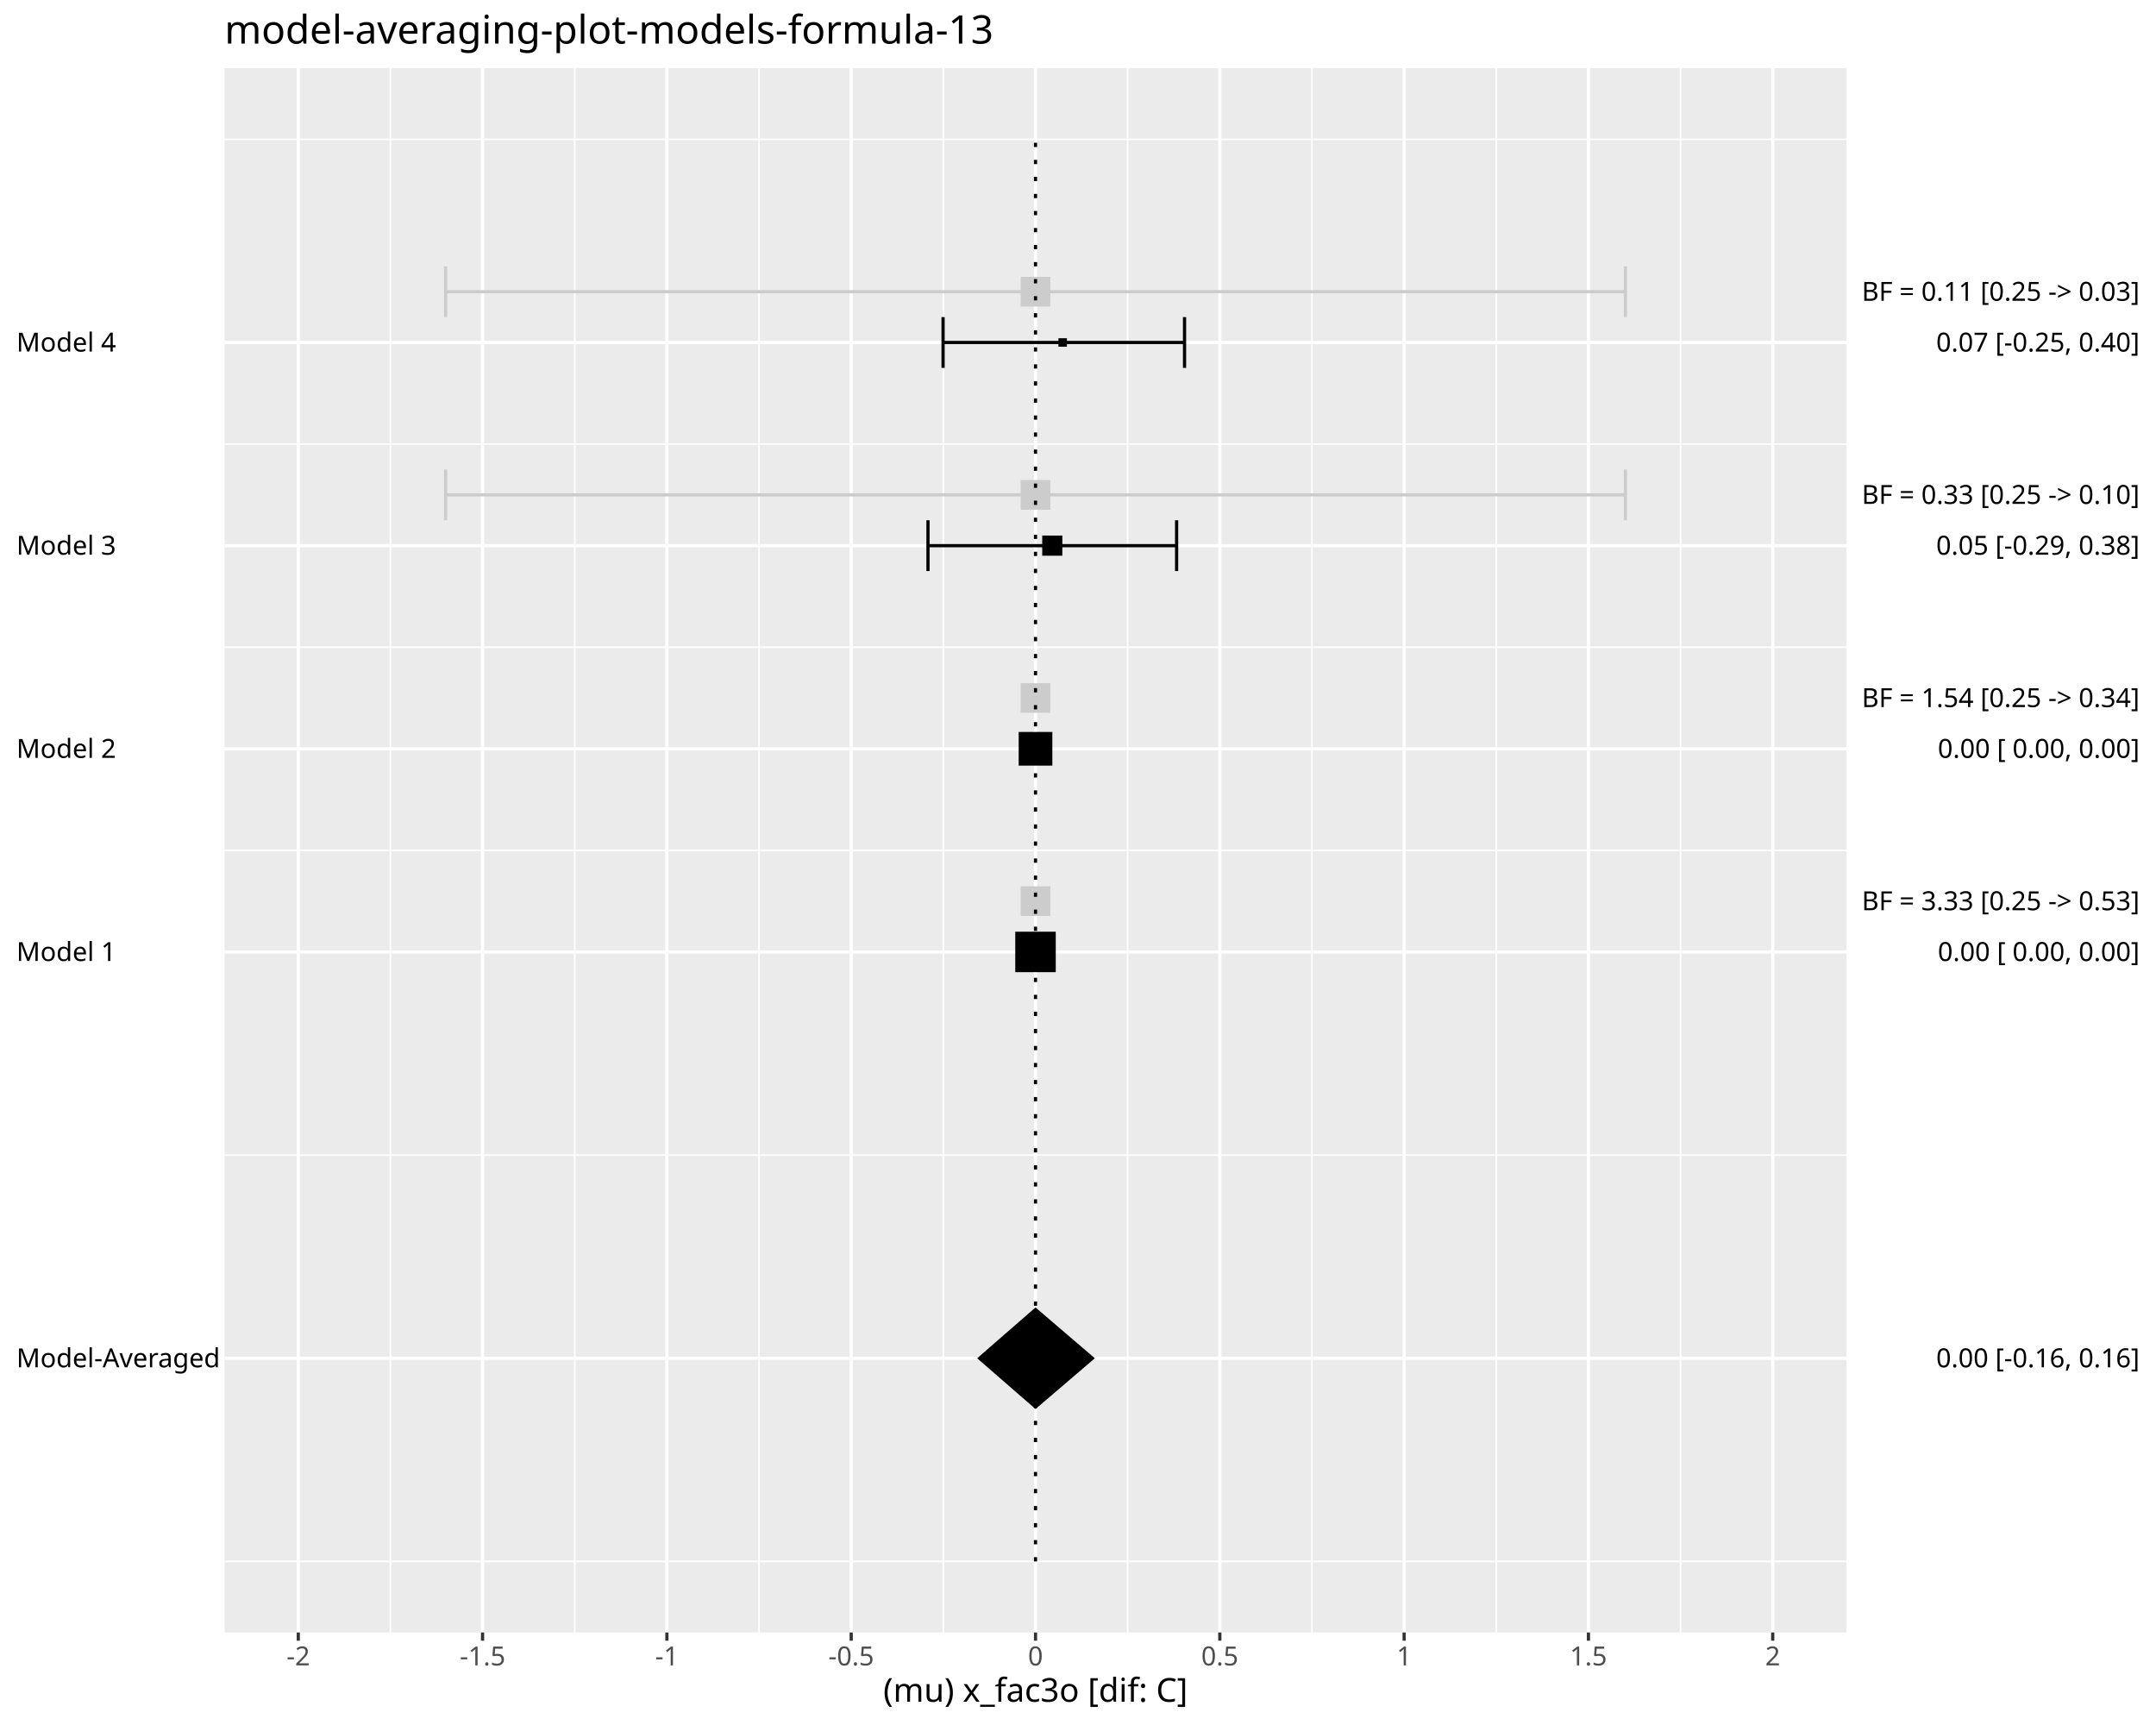
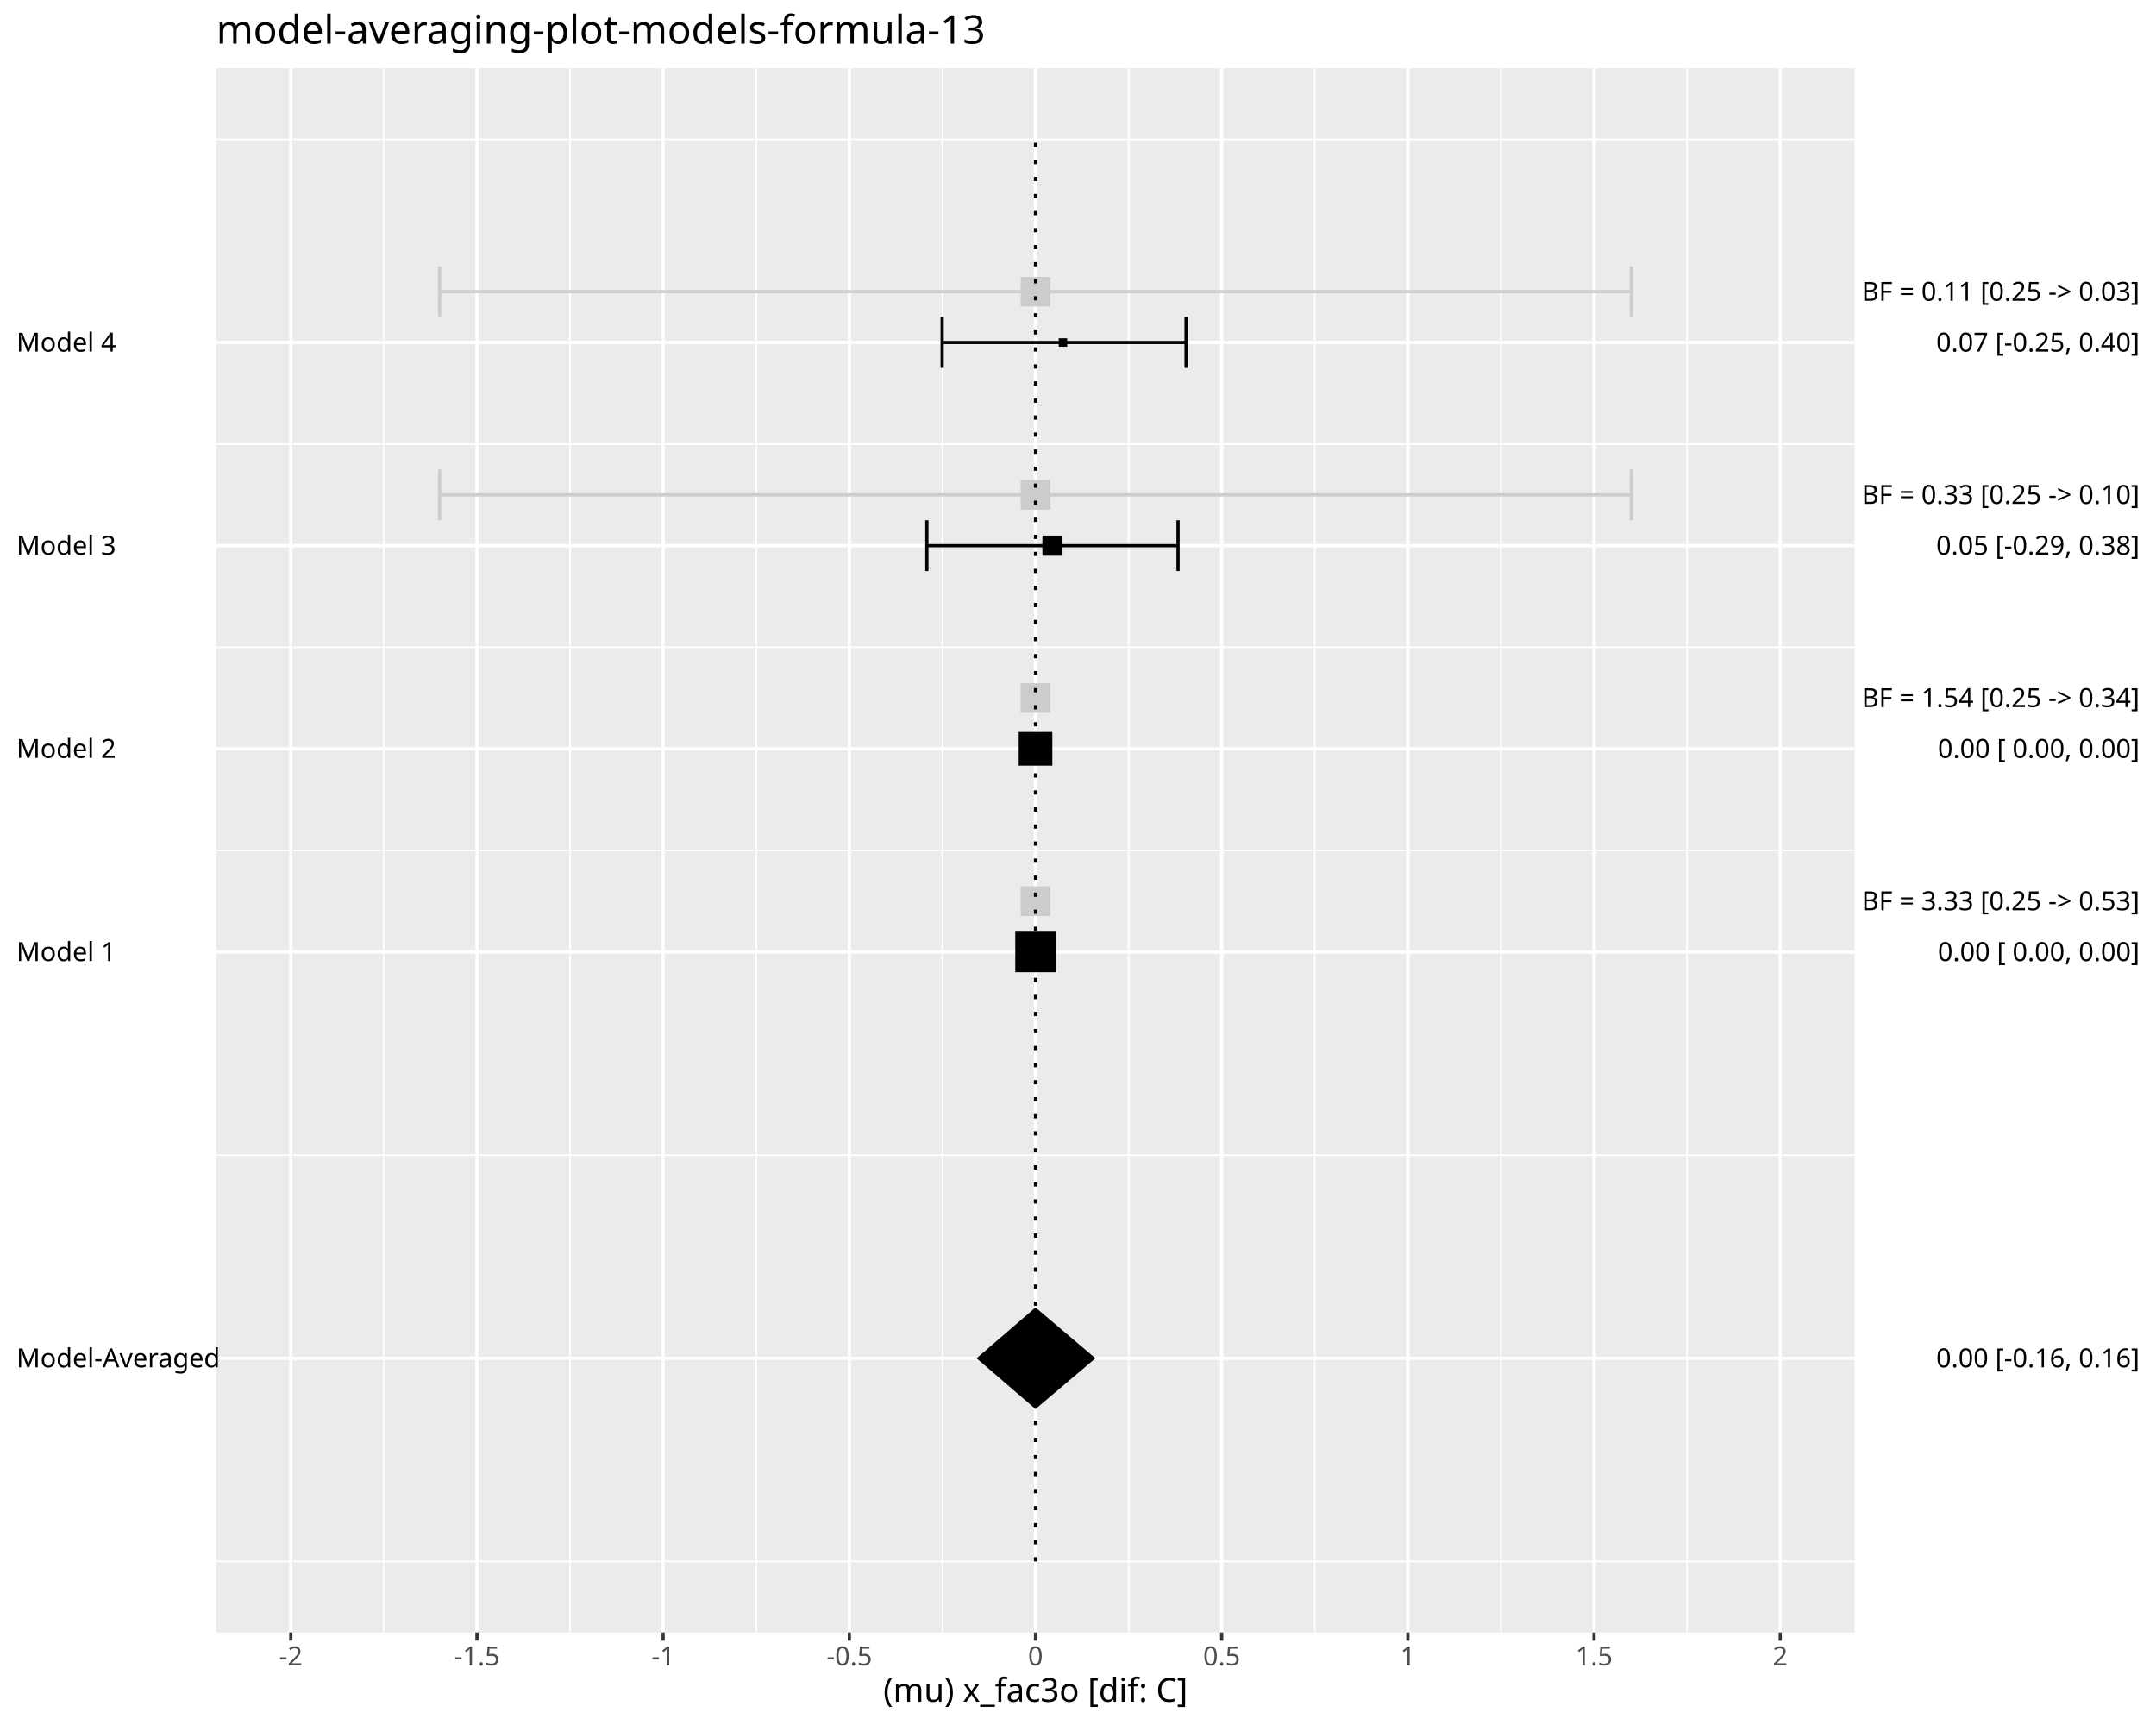
<svg xmlns="http://www.w3.org/2000/svg" class="svglite" data-engine-version="2.0" width="720.00pt" height="576.00pt" viewBox="0 0 720.00 576.00">
  <defs>
    <style type="text/css">
    .svglite line, .svglite polyline, .svglite polygon, .svglite path, .svglite rect, .svglite circle {
      fill: none;
      stroke: #000000;
      stroke-linecap: round;
      stroke-linejoin: round;
      stroke-miterlimit: 10.00;
    }
  </style>
  </defs>
  <rect width="100%" height="100%" style="stroke: none; fill: #FFFFFF;" />
  <defs>
    <clipPath id="cpMC4wMHw3MjAuMDB8MC4wMHw1NzYuMDA=">
      <rect x="0.00" y="0.00" width="720.00" height="576.00" />
    </clipPath>
  </defs>
  <g clip-path="url(#cpMC4wMHw3MjAuMDB8MC4wMHw1NzYuMDA=)">
-     <rect x="0.00" y="0.00" width="720.00" height="576.00" style="stroke-width: 1.07; stroke: #FFFFFF; fill: #FFFFFF;" />
+     <rect x="0" y="0.00" width="720.00" height="576.00" style="stroke-width: 1.07; stroke: #FFFFFF; fill: #FFFFFF;" />
  </g>
  <defs>
-     <clipPath id="cpNzQuOTl8NjE2LjYzfDIyLjc4fDU0NS4xMQ==">
-       <rect x="74.99" y="22.78" width="541.64" height="522.33" />
+     <clipPath id="cpNzIuMjV8NjE5LjM3fDIyLjc4fDU0NS4xMQ==">
+       <rect x="72.25" y="22.78" width="547.12" height="522.33" />
    </clipPath>
  </defs>
-   <g clip-path="url(#cpNzQuOTl8NjE2LjYzfDIyLjc4fDU0NS4xMQ==)">
-     <rect x="74.99" y="22.78" width="541.64" height="522.33" style="stroke-width: 1.07; stroke: none; fill: #EBEBEB;" />
-     <polyline points="74.99,521.37 616.63,521.37 " style="stroke-width: 0.53; stroke: #FFFFFF; stroke-linecap: butt;" />
-     <polyline points="74.99,385.70 616.63,385.70 " style="stroke-width: 0.53; stroke: #FFFFFF; stroke-linecap: butt;" />
-     <polyline points="74.99,283.95 616.63,283.95 " style="stroke-width: 0.53; stroke: #FFFFFF; stroke-linecap: butt;" />
-     <polyline points="74.99,216.11 616.63,216.11 " style="stroke-width: 0.53; stroke: #FFFFFF; stroke-linecap: butt;" />
-     <polyline points="74.99,148.28 616.63,148.28 " style="stroke-width: 0.53; stroke: #FFFFFF; stroke-linecap: butt;" />
-     <polyline points="74.99,46.53 616.63,46.53 " style="stroke-width: 0.53; stroke: #FFFFFF; stroke-linecap: butt;" />
-     <polyline points="130.39,545.11 130.39,22.78 " style="stroke-width: 0.53; stroke: #FFFFFF; stroke-linecap: butt;" />
-     <polyline points="191.94,545.11 191.94,22.78 " style="stroke-width: 0.53; stroke: #FFFFFF; stroke-linecap: butt;" />
-     <polyline points="253.49,545.11 253.49,22.78 " style="stroke-width: 0.53; stroke: #FFFFFF; stroke-linecap: butt;" />
-     <polyline points="315.04,545.11 315.04,22.78 " style="stroke-width: 0.53; stroke: #FFFFFF; stroke-linecap: butt;" />
-     <polyline points="376.58,545.11 376.58,22.78 " style="stroke-width: 0.53; stroke: #FFFFFF; stroke-linecap: butt;" />
-     <polyline points="438.13,545.11 438.13,22.78 " style="stroke-width: 0.53; stroke: #FFFFFF; stroke-linecap: butt;" />
-     <polyline points="499.68,545.11 499.68,22.78 " style="stroke-width: 0.53; stroke: #FFFFFF; stroke-linecap: butt;" />
-     <polyline points="561.23,545.11 561.23,22.78 " style="stroke-width: 0.53; stroke: #FFFFFF; stroke-linecap: butt;" />
-     <polyline points="74.99,453.54 616.63,453.54 " style="stroke-width: 1.07; stroke: #FFFFFF; stroke-linecap: butt;" />
-     <polyline points="74.99,317.87 616.63,317.87 " style="stroke-width: 1.07; stroke: #FFFFFF; stroke-linecap: butt;" />
-     <polyline points="74.99,250.03 616.63,250.03 " style="stroke-width: 1.07; stroke: #FFFFFF; stroke-linecap: butt;" />
-     <polyline points="74.99,182.20 616.63,182.20 " style="stroke-width: 1.07; stroke: #FFFFFF; stroke-linecap: butt;" />
-     <polyline points="74.99,114.36 616.63,114.36 " style="stroke-width: 1.07; stroke: #FFFFFF; stroke-linecap: butt;" />
-     <polyline points="99.61,545.11 99.61,22.78 " style="stroke-width: 1.07; stroke: #FFFFFF; stroke-linecap: butt;" />
-     <polyline points="161.16,545.11 161.16,22.78 " style="stroke-width: 1.07; stroke: #FFFFFF; stroke-linecap: butt;" />
-     <polyline points="222.71,545.11 222.71,22.78 " style="stroke-width: 1.07; stroke: #FFFFFF; stroke-linecap: butt;" />
-     <polyline points="284.26,545.11 284.26,22.78 " style="stroke-width: 1.07; stroke: #FFFFFF; stroke-linecap: butt;" />
+   <g clip-path="url(#cpNzIuMjV8NjE5LjM3fDIyLjc4fDU0NS4xMQ==)">
+     <rect x="72.25" y="22.78" width="547.12" height="522.33" style="stroke-width: 1.07; stroke: none; fill: #EBEBEB;" />
+     <polyline points="72.25,521.37 619.37,521.37 " style="stroke-width: 0.53; stroke: #FFFFFF; stroke-linecap: butt;" />
+     <polyline points="72.25,385.70 619.37,385.70 " style="stroke-width: 0.53; stroke: #FFFFFF; stroke-linecap: butt;" />
+     <polyline points="72.25,283.95 619.37,283.95 " style="stroke-width: 0.53; stroke: #FFFFFF; stroke-linecap: butt;" />
+     <polyline points="72.25,216.11 619.37,216.11 " style="stroke-width: 0.53; stroke: #FFFFFF; stroke-linecap: butt;" />
+     <polyline points="72.25,148.28 619.37,148.28 " style="stroke-width: 0.53; stroke: #FFFFFF; stroke-linecap: butt;" />
+     <polyline points="72.25,46.53 619.37,46.53 " style="stroke-width: 0.53; stroke: #FFFFFF; stroke-linecap: butt;" />
+     <polyline points="128.21,545.11 128.21,22.78 " style="stroke-width: 0.53; stroke: #FFFFFF; stroke-linecap: butt;" />
+     <polyline points="190.38,545.11 190.38,22.78 " style="stroke-width: 0.53; stroke: #FFFFFF; stroke-linecap: butt;" />
+     <polyline points="252.55,545.11 252.55,22.78 " style="stroke-width: 0.53; stroke: #FFFFFF; stroke-linecap: butt;" />
+     <polyline points="314.72,545.11 314.72,22.78 " style="stroke-width: 0.53; stroke: #FFFFFF; stroke-linecap: butt;" />
+     <polyline points="376.90,545.11 376.90,22.78 " style="stroke-width: 0.53; stroke: #FFFFFF; stroke-linecap: butt;" />
+     <polyline points="439.07,545.11 439.07,22.78 " style="stroke-width: 0.53; stroke: #FFFFFF; stroke-linecap: butt;" />
+     <polyline points="501.24,545.11 501.24,22.78 " style="stroke-width: 0.53; stroke: #FFFFFF; stroke-linecap: butt;" />
+     <polyline points="563.41,545.11 563.41,22.78 " style="stroke-width: 0.53; stroke: #FFFFFF; stroke-linecap: butt;" />
+     <polyline points="72.25,453.54 619.37,453.54 " style="stroke-width: 1.07; stroke: #FFFFFF; stroke-linecap: butt;" />
+     <polyline points="72.25,317.87 619.37,317.87 " style="stroke-width: 1.07; stroke: #FFFFFF; stroke-linecap: butt;" />
+     <polyline points="72.25,250.03 619.37,250.03 " style="stroke-width: 1.07; stroke: #FFFFFF; stroke-linecap: butt;" />
+     <polyline points="72.25,182.20 619.37,182.20 " style="stroke-width: 1.07; stroke: #FFFFFF; stroke-linecap: butt;" />
+     <polyline points="72.25,114.36 619.37,114.36 " style="stroke-width: 1.07; stroke: #FFFFFF; stroke-linecap: butt;" />
+     <polyline points="97.12,545.11 97.12,22.78 " style="stroke-width: 1.07; stroke: #FFFFFF; stroke-linecap: butt;" />
+     <polyline points="159.29,545.11 159.29,22.78 " style="stroke-width: 1.07; stroke: #FFFFFF; stroke-linecap: butt;" />
+     <polyline points="221.46,545.11 221.46,22.78 " style="stroke-width: 1.07; stroke: #FFFFFF; stroke-linecap: butt;" />
+     <polyline points="283.64,545.11 283.64,22.78 " style="stroke-width: 1.07; stroke: #FFFFFF; stroke-linecap: butt;" />
    <polyline points="345.81,545.11 345.81,22.78 " style="stroke-width: 1.07; stroke: #FFFFFF; stroke-linecap: butt;" />
-     <polyline points="407.36,545.11 407.36,22.78 " style="stroke-width: 1.07; stroke: #FFFFFF; stroke-linecap: butt;" />
-     <polyline points="468.91,545.11 468.91,22.78 " style="stroke-width: 1.07; stroke: #FFFFFF; stroke-linecap: butt;" />
-     <polyline points="530.46,545.11 530.46,22.78 " style="stroke-width: 1.07; stroke: #FFFFFF; stroke-linecap: butt;" />
-     <polyline points="592.01,545.11 592.01,22.78 " style="stroke-width: 1.07; stroke: #FFFFFF; stroke-linecap: butt;" />
-     <polyline points="392.93,190.67 392.93,173.72 " style="stroke-width: 1.07; stroke-linecap: butt;" />
-     <polyline points="392.93,182.20 309.90,182.20 " style="stroke-width: 1.07; stroke-linecap: butt;" />
-     <polyline points="309.90,190.67 309.90,173.72 " style="stroke-width: 1.07; stroke-linecap: butt;" />
-     <polyline points="395.58,122.84 395.58,105.88 " style="stroke-width: 1.07; stroke-linecap: butt;" />
-     <polyline points="395.58,114.36 314.94,114.36 " style="stroke-width: 1.07; stroke-linecap: butt;" />
-     <polyline points="314.94,122.84 314.94,105.88 " style="stroke-width: 1.07; stroke-linecap: butt;" />
+     <polyline points="407.98,545.11 407.98,22.78 " style="stroke-width: 1.07; stroke: #FFFFFF; stroke-linecap: butt;" />
+     <polyline points="470.16,545.11 470.16,22.78 " style="stroke-width: 1.07; stroke: #FFFFFF; stroke-linecap: butt;" />
+     <polyline points="532.33,545.11 532.33,22.78 " style="stroke-width: 1.07; stroke: #FFFFFF; stroke-linecap: butt;" />
+     <polyline points="594.50,545.11 594.50,22.78 " style="stroke-width: 1.07; stroke: #FFFFFF; stroke-linecap: butt;" />
+     <polyline points="393.41,190.67 393.41,173.72 " style="stroke-width: 1.07; stroke-linecap: butt;" />
+     <polyline points="393.41,182.20 309.53,182.20 " style="stroke-width: 1.07; stroke-linecap: butt;" />
+     <polyline points="309.53,190.67 309.53,173.72 " style="stroke-width: 1.07; stroke-linecap: butt;" />
+     <polyline points="396.09,122.84 396.09,105.88 " style="stroke-width: 1.07; stroke-linecap: butt;" />
+     <polyline points="396.09,114.36 314.63,114.36 " style="stroke-width: 1.07; stroke-linecap: butt;" />
+     <polyline points="314.63,122.84 314.63,105.88 " style="stroke-width: 1.07; stroke-linecap: butt;" />
    <polygon points="339.05,324.62 352.57,324.62 352.57,311.11 339.05,311.11 " style="stroke-width: 0.71; stroke: none; fill: #000000;" />
    <polygon points="340.19,255.65 351.43,255.65 351.43,244.41 340.19,244.41 " style="stroke-width: 0.71; stroke: none; fill: #000000;" />
-     <polygon points="348.05,185.56 354.77,185.56 354.77,178.83 348.05,178.83 " style="stroke-width: 0.71; stroke: none; fill: #000000;" />
-     <polygon points="353.47,115.78 356.31,115.78 356.31,112.94 353.47,112.94 " style="stroke-width: 0.71; stroke: none; fill: #000000;" />
-     <polyline points="542.81,173.72 542.81,156.76 " style="stroke-width: 1.07; stroke: #CCCCCC; stroke-linecap: butt;" />
-     <polyline points="542.81,165.24 148.81,165.24 " style="stroke-width: 1.07; stroke: #CCCCCC; stroke-linecap: butt;" />
-     <polyline points="148.81,173.72 148.81,156.76 " style="stroke-width: 1.07; stroke: #CCCCCC; stroke-linecap: butt;" />
-     <polyline points="542.81,105.88 542.81,88.92 " style="stroke-width: 1.07; stroke: #CCCCCC; stroke-linecap: butt;" />
-     <polyline points="542.81,97.40 148.81,97.40 " style="stroke-width: 1.07; stroke: #CCCCCC; stroke-linecap: butt;" />
-     <polyline points="148.81,105.88 148.81,88.92 " style="stroke-width: 1.07; stroke: #CCCCCC; stroke-linecap: butt;" />
+     <polygon points="348.11,185.56 354.83,185.56 354.83,178.83 348.11,178.83 " style="stroke-width: 0.71; stroke: none; fill: #000000;" />
+     <polygon points="353.56,115.78 356.40,115.78 356.40,112.94 353.56,112.94 " style="stroke-width: 0.71; stroke: none; fill: #000000;" />
+     <polyline points="544.80,173.72 544.80,156.76 " style="stroke-width: 1.07; stroke: #CCCCCC; stroke-linecap: butt;" />
+     <polyline points="544.80,165.24 146.82,165.24 " style="stroke-width: 1.07; stroke: #CCCCCC; stroke-linecap: butt;" />
+     <polyline points="146.82,173.72 146.82,156.76 " style="stroke-width: 1.07; stroke: #CCCCCC; stroke-linecap: butt;" />
+     <polyline points="544.80,105.88 544.80,88.92 " style="stroke-width: 1.07; stroke: #CCCCCC; stroke-linecap: butt;" />
+     <polyline points="544.80,97.40 146.82,97.40 " style="stroke-width: 1.07; stroke: #CCCCCC; stroke-linecap: butt;" />
+     <polyline points="146.82,105.88 146.82,88.92 " style="stroke-width: 1.07; stroke: #CCCCCC; stroke-linecap: butt;" />
    <polygon points="340.86,305.86 350.76,305.86 350.76,295.95 340.86,295.95 " style="stroke-width: 0.71; stroke: none; fill: #CCCCCC;" />
    <polygon points="340.86,238.02 350.76,238.02 350.76,228.12 340.86,228.12 " style="stroke-width: 0.71; stroke: none; fill: #CCCCCC;" />
    <polygon points="340.86,170.19 350.76,170.19 350.76,160.28 340.86,160.28 " style="stroke-width: 0.71; stroke: none; fill: #CCCCCC;" />
    <polygon points="340.86,102.35 350.76,102.35 350.76,92.45 340.86,92.45 " style="stroke-width: 0.71; stroke: none; fill: #CCCCCC;" />
-     <polygon points="326.32,453.54 345.81,436.58 365.63,453.54 345.81,470.49 " style="stroke-width: 1.07; stroke: none; stroke-linecap: butt; fill: #000000;" />
+     <polygon points="326.12,453.54 345.81,436.58 365.83,453.54 345.81,470.49 " style="stroke-width: 1.07; stroke: none; stroke-linecap: butt; fill: #000000;" />
    <polyline points="345.81,521.37 345.81,46.53 " style="stroke-width: 1.07; stroke-dasharray: 1.42,4.27; stroke-linecap: butt;" />
  </g>
  <g clip-path="url(#cpMC4wMHw3MjAuMDB8MC4wMHw1NzYuMDA=)">
    <text x="5.48" y="456.56" style="font-size: 8.80px; font-family: sans;" textLength="64.58px" lengthAdjust="spacingAndGlyphs">Model-Averaged</text>
    <text x="5.48" y="320.89" style="font-size: 8.80px; font-family: sans;" textLength="31.31px" lengthAdjust="spacingAndGlyphs">Model 1</text>
    <text x="5.48" y="253.06" style="font-size: 8.80px; font-family: sans;" textLength="31.31px" lengthAdjust="spacingAndGlyphs">Model 2</text>
    <text x="5.48" y="185.22" style="font-size: 8.80px; font-family: sans;" textLength="31.31px" lengthAdjust="spacingAndGlyphs">Model 3</text>
    <text x="5.48" y="117.39" style="font-size: 8.80px; font-family: sans;" textLength="31.31px" lengthAdjust="spacingAndGlyphs">Model 4</text>
    <text x="714.52" y="456.56" text-anchor="end" style="font-size: 8.80px; font-family: sans;" textLength="66.54px" lengthAdjust="spacingAndGlyphs">0.00 [-0.16, 0.16]</text>
    <text x="714.52" y="320.89" text-anchor="end" style="font-size: 8.80px; font-family: sans;" textLength="66.05px" lengthAdjust="spacingAndGlyphs">0.00 [ 0.00, 0.00]</text>
    <text x="714.52" y="253.06" text-anchor="end" style="font-size: 8.80px; font-family: sans;" textLength="66.05px" lengthAdjust="spacingAndGlyphs">0.00 [ 0.00, 0.00]</text>
    <text x="714.52" y="185.22" text-anchor="end" style="font-size: 8.80px; font-family: sans;" textLength="66.54px" lengthAdjust="spacingAndGlyphs">0.05 [-0.29, 0.38]</text>
    <text x="714.52" y="117.39" text-anchor="end" style="font-size: 8.80px; font-family: sans;" textLength="66.54px" lengthAdjust="spacingAndGlyphs">0.07 [-0.25, 0.40]</text>
    <text x="714.52" y="303.93" text-anchor="end" style="font-size: 8.80px; font-family: sans;" textLength="92.96px" lengthAdjust="spacingAndGlyphs">BF = 3.33 [0.25 -&gt; 0.53]</text>
    <text x="714.52" y="236.10" text-anchor="end" style="font-size: 8.80px; font-family: sans;" textLength="92.96px" lengthAdjust="spacingAndGlyphs">BF = 1.54 [0.25 -&gt; 0.34]</text>
    <text x="714.52" y="168.26" text-anchor="end" style="font-size: 8.80px; font-family: sans;" textLength="92.96px" lengthAdjust="spacingAndGlyphs">BF = 0.33 [0.25 -&gt; 0.10]</text>
    <text x="714.52" y="100.43" text-anchor="end" style="font-size: 8.80px; font-family: sans;" textLength="92.96px" lengthAdjust="spacingAndGlyphs">BF = 0.11 [0.25 -&gt; 0.03]</text>
-     <polyline points="99.61,547.85 99.61,545.11 " style="stroke-width: 1.07; stroke: #333333; stroke-linecap: butt;" />
-     <polyline points="161.16,547.85 161.16,545.11 " style="stroke-width: 1.07; stroke: #333333; stroke-linecap: butt;" />
-     <polyline points="222.71,547.85 222.71,545.11 " style="stroke-width: 1.07; stroke: #333333; stroke-linecap: butt;" />
-     <polyline points="284.26,547.85 284.26,545.11 " style="stroke-width: 1.07; stroke: #333333; stroke-linecap: butt;" />
+     <polyline points="97.12,547.85 97.12,545.11 " style="stroke-width: 1.07; stroke: #333333; stroke-linecap: butt;" />
+     <polyline points="159.29,547.85 159.29,545.11 " style="stroke-width: 1.07; stroke: #333333; stroke-linecap: butt;" />
+     <polyline points="221.46,547.85 221.46,545.11 " style="stroke-width: 1.07; stroke: #333333; stroke-linecap: butt;" />
+     <polyline points="283.64,547.85 283.64,545.11 " style="stroke-width: 1.07; stroke: #333333; stroke-linecap: butt;" />
    <polyline points="345.81,547.85 345.81,545.11 " style="stroke-width: 1.07; stroke: #333333; stroke-linecap: butt;" />
-     <polyline points="407.36,547.85 407.36,545.11 " style="stroke-width: 1.07; stroke: #333333; stroke-linecap: butt;" />
-     <polyline points="468.91,547.85 468.91,545.11 " style="stroke-width: 1.07; stroke: #333333; stroke-linecap: butt;" />
-     <polyline points="530.46,547.85 530.46,545.11 " style="stroke-width: 1.07; stroke: #333333; stroke-linecap: butt;" />
-     <polyline points="592.01,547.85 592.01,545.11 " style="stroke-width: 1.07; stroke: #333333; stroke-linecap: butt;" />
-     <text x="99.61" y="556.10" text-anchor="middle" style="font-size: 8.80px; fill: #4D4D4D; font-family: sans;" textLength="7.82px" lengthAdjust="spacingAndGlyphs">-2</text>
-     <text x="161.16" y="556.10" text-anchor="middle" style="font-size: 8.80px; fill: #4D4D4D; font-family: sans;" textLength="15.16px" lengthAdjust="spacingAndGlyphs">-1.5</text>
-     <text x="222.71" y="556.10" text-anchor="middle" style="font-size: 8.80px; fill: #4D4D4D; font-family: sans;" textLength="7.82px" lengthAdjust="spacingAndGlyphs">-1</text>
-     <text x="284.26" y="556.10" text-anchor="middle" style="font-size: 8.80px; fill: #4D4D4D; font-family: sans;" textLength="15.16px" lengthAdjust="spacingAndGlyphs">-0.5</text>
+     <polyline points="407.98,547.85 407.98,545.11 " style="stroke-width: 1.07; stroke: #333333; stroke-linecap: butt;" />
+     <polyline points="470.16,547.85 470.16,545.11 " style="stroke-width: 1.07; stroke: #333333; stroke-linecap: butt;" />
+     <polyline points="532.33,547.85 532.33,545.11 " style="stroke-width: 1.07; stroke: #333333; stroke-linecap: butt;" />
+     <polyline points="594.50,547.85 594.50,545.11 " style="stroke-width: 1.07; stroke: #333333; stroke-linecap: butt;" />
+     <text x="97.12" y="556.10" text-anchor="middle" style="font-size: 8.80px; fill: #4D4D4D; font-family: sans;" textLength="7.82px" lengthAdjust="spacingAndGlyphs">-2</text>
+     <text x="159.29" y="556.10" text-anchor="middle" style="font-size: 8.80px; fill: #4D4D4D; font-family: sans;" textLength="15.16px" lengthAdjust="spacingAndGlyphs">-1.5</text>
+     <text x="221.46" y="556.10" text-anchor="middle" style="font-size: 8.80px; fill: #4D4D4D; font-family: sans;" textLength="7.82px" lengthAdjust="spacingAndGlyphs">-1</text>
+     <text x="283.64" y="556.10" text-anchor="middle" style="font-size: 8.80px; fill: #4D4D4D; font-family: sans;" textLength="15.16px" lengthAdjust="spacingAndGlyphs">-0.5</text>
    <text x="345.81" y="556.10" text-anchor="middle" style="font-size: 8.80px; fill: #4D4D4D; font-family: sans;" textLength="4.89px" lengthAdjust="spacingAndGlyphs">0</text>
-     <text x="407.36" y="556.10" text-anchor="middle" style="font-size: 8.80px; fill: #4D4D4D; font-family: sans;" textLength="12.23px" lengthAdjust="spacingAndGlyphs">0.5</text>
-     <text x="468.91" y="556.10" text-anchor="middle" style="font-size: 8.80px; fill: #4D4D4D; font-family: sans;" textLength="4.89px" lengthAdjust="spacingAndGlyphs">1</text>
-     <text x="530.46" y="556.10" text-anchor="middle" style="font-size: 8.80px; fill: #4D4D4D; font-family: sans;" textLength="12.23px" lengthAdjust="spacingAndGlyphs">1.5</text>
-     <text x="592.01" y="556.10" text-anchor="middle" style="font-size: 8.80px; fill: #4D4D4D; font-family: sans;" textLength="4.89px" lengthAdjust="spacingAndGlyphs">2</text>
+     <text x="407.98" y="556.10" text-anchor="middle" style="font-size: 8.80px; fill: #4D4D4D; font-family: sans;" textLength="12.23px" lengthAdjust="spacingAndGlyphs">0.5</text>
+     <text x="470.16" y="556.10" text-anchor="middle" style="font-size: 8.80px; fill: #4D4D4D; font-family: sans;" textLength="4.89px" lengthAdjust="spacingAndGlyphs">1</text>
+     <text x="532.33" y="556.10" text-anchor="middle" style="font-size: 8.80px; fill: #4D4D4D; font-family: sans;" textLength="12.23px" lengthAdjust="spacingAndGlyphs">1.5</text>
+     <text x="594.50" y="556.10" text-anchor="middle" style="font-size: 8.80px; fill: #4D4D4D; font-family: sans;" textLength="4.89px" lengthAdjust="spacingAndGlyphs">2</text>
    <text x="345.81" y="568.24" text-anchor="middle" style="font-size: 11.00px; font-family: sans;" textLength="99.05px" lengthAdjust="spacingAndGlyphs">(mu) x_fac3o [dif: C]</text>
-     <text x="74.99" y="14.56" style="font-size: 13.20px; font-family: sans;" textLength="238.46px" lengthAdjust="spacingAndGlyphs">model-averaging-plot-models-formula-13</text>
+     <text x="72.25" y="14.56" style="font-size: 13.20px; font-family: sans;" textLength="238.46px" lengthAdjust="spacingAndGlyphs">model-averaging-plot-models-formula-13</text>
  </g>
</svg>
